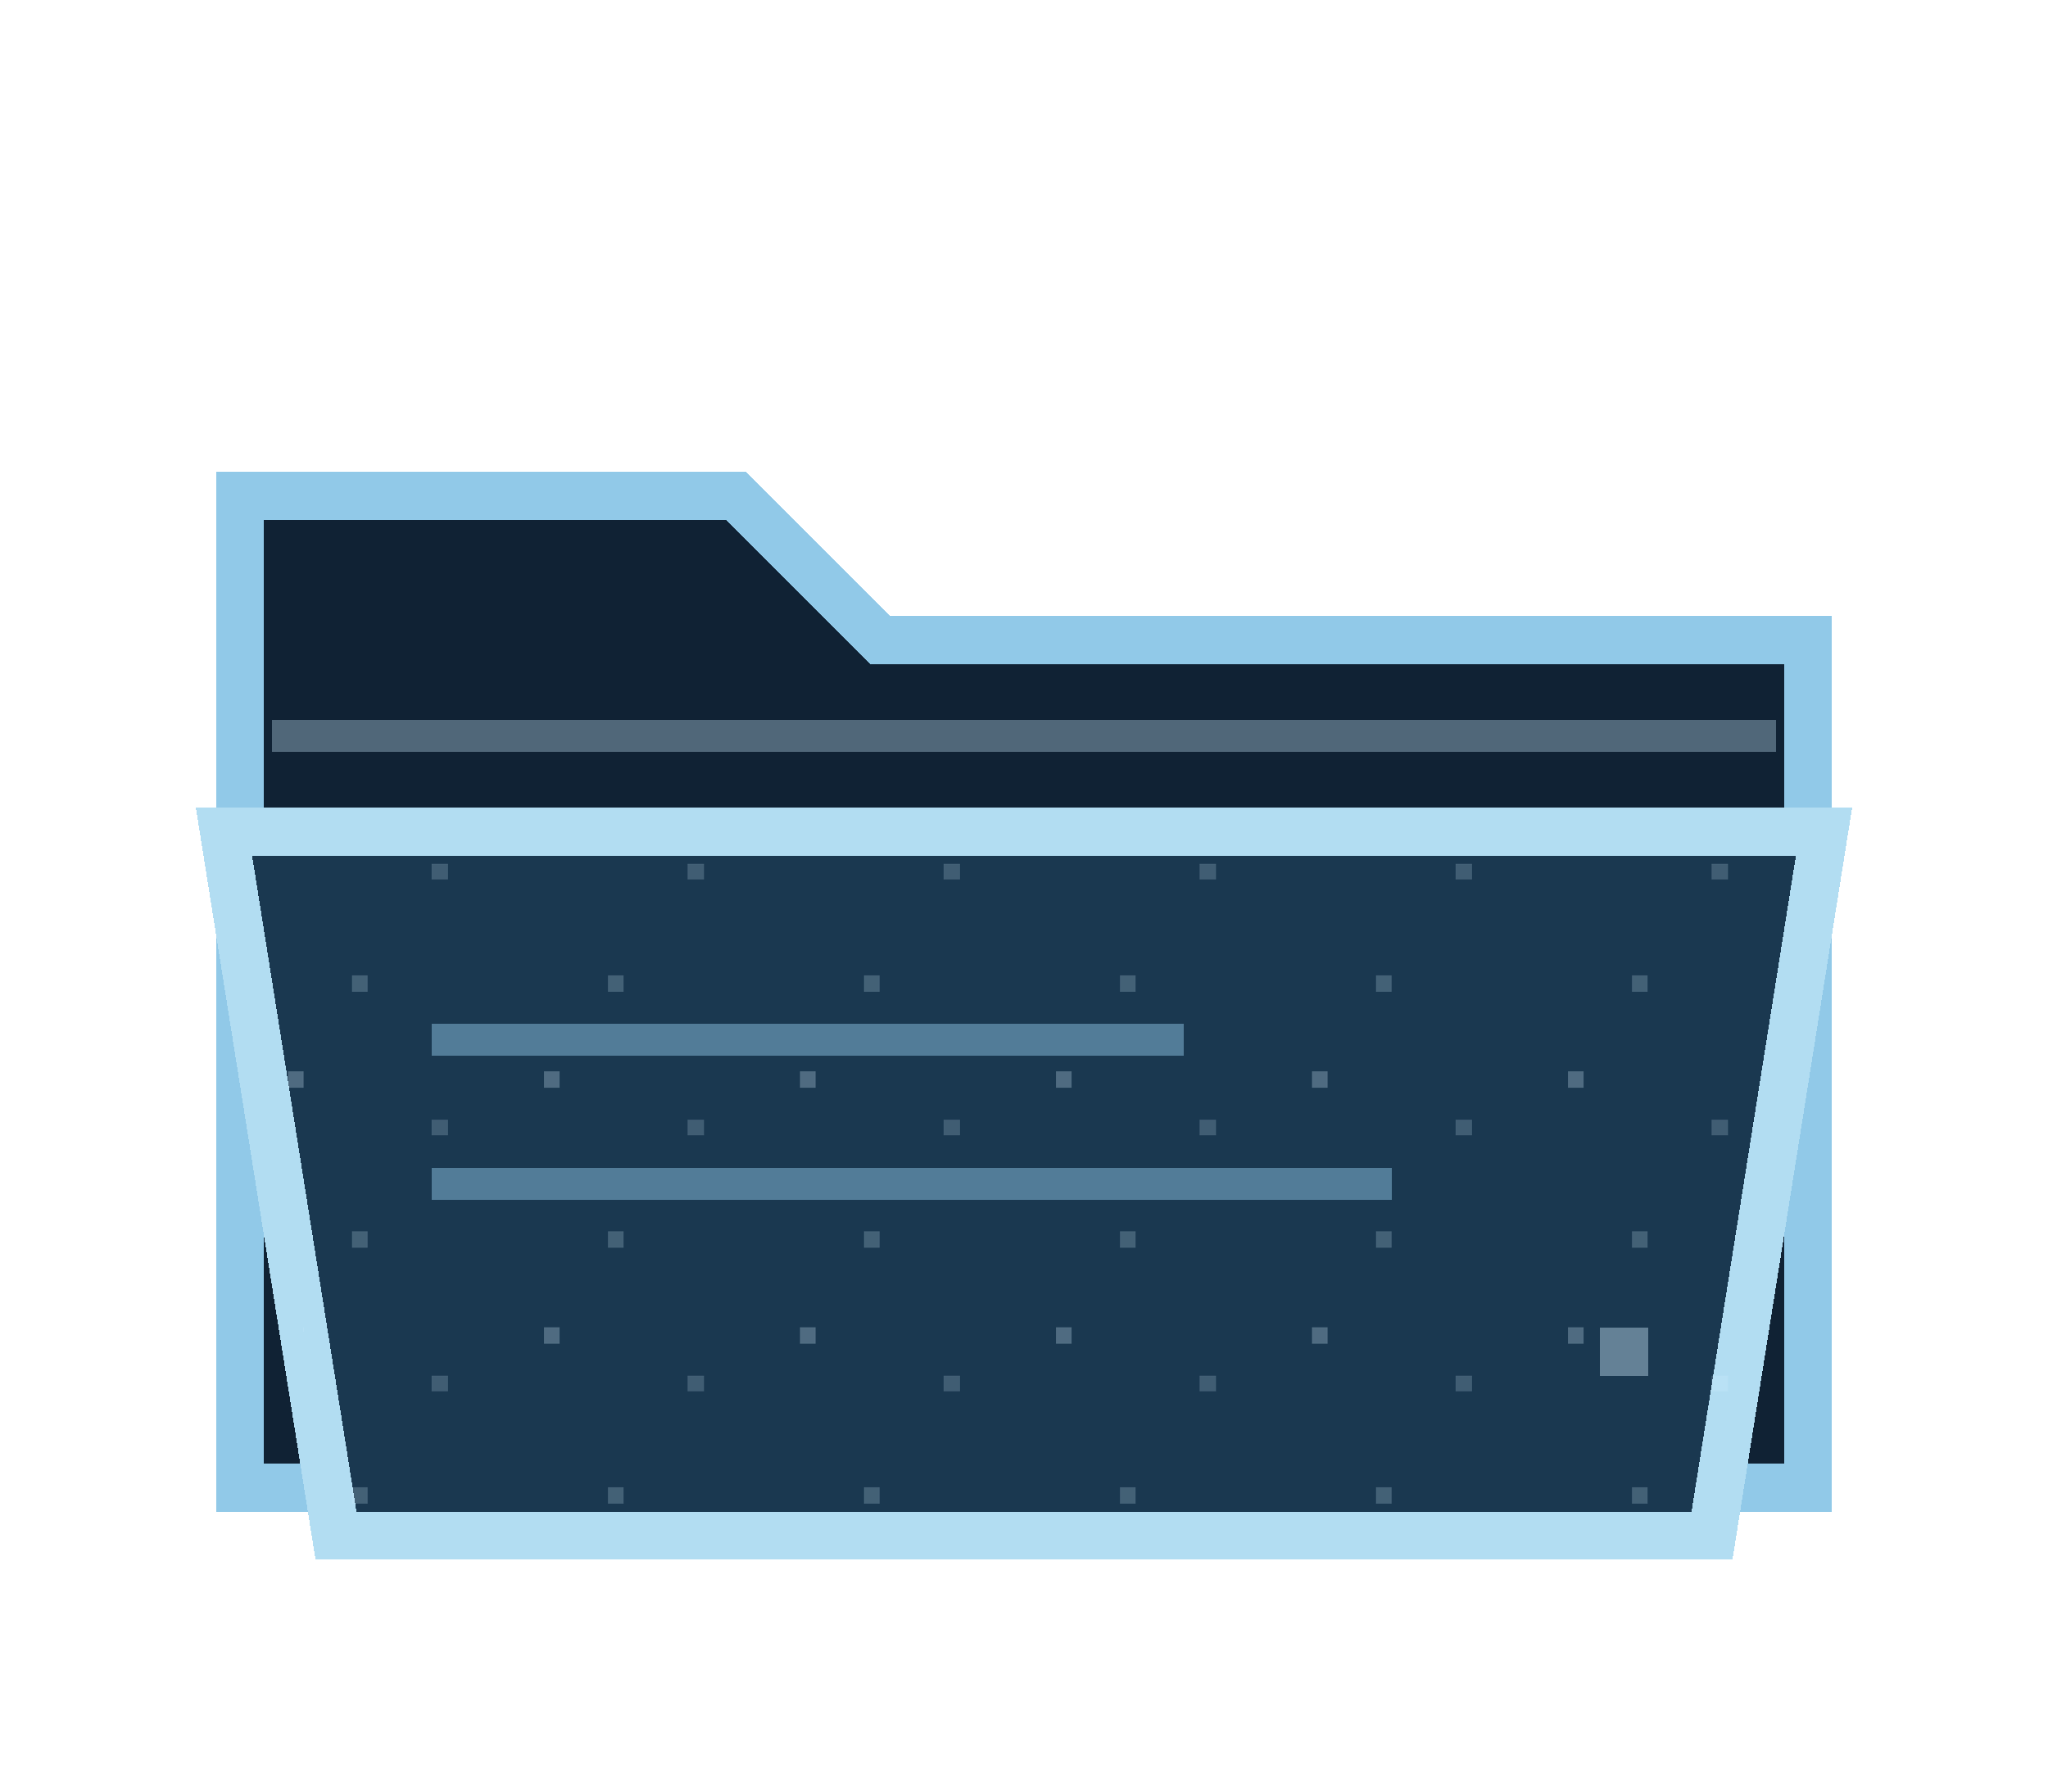
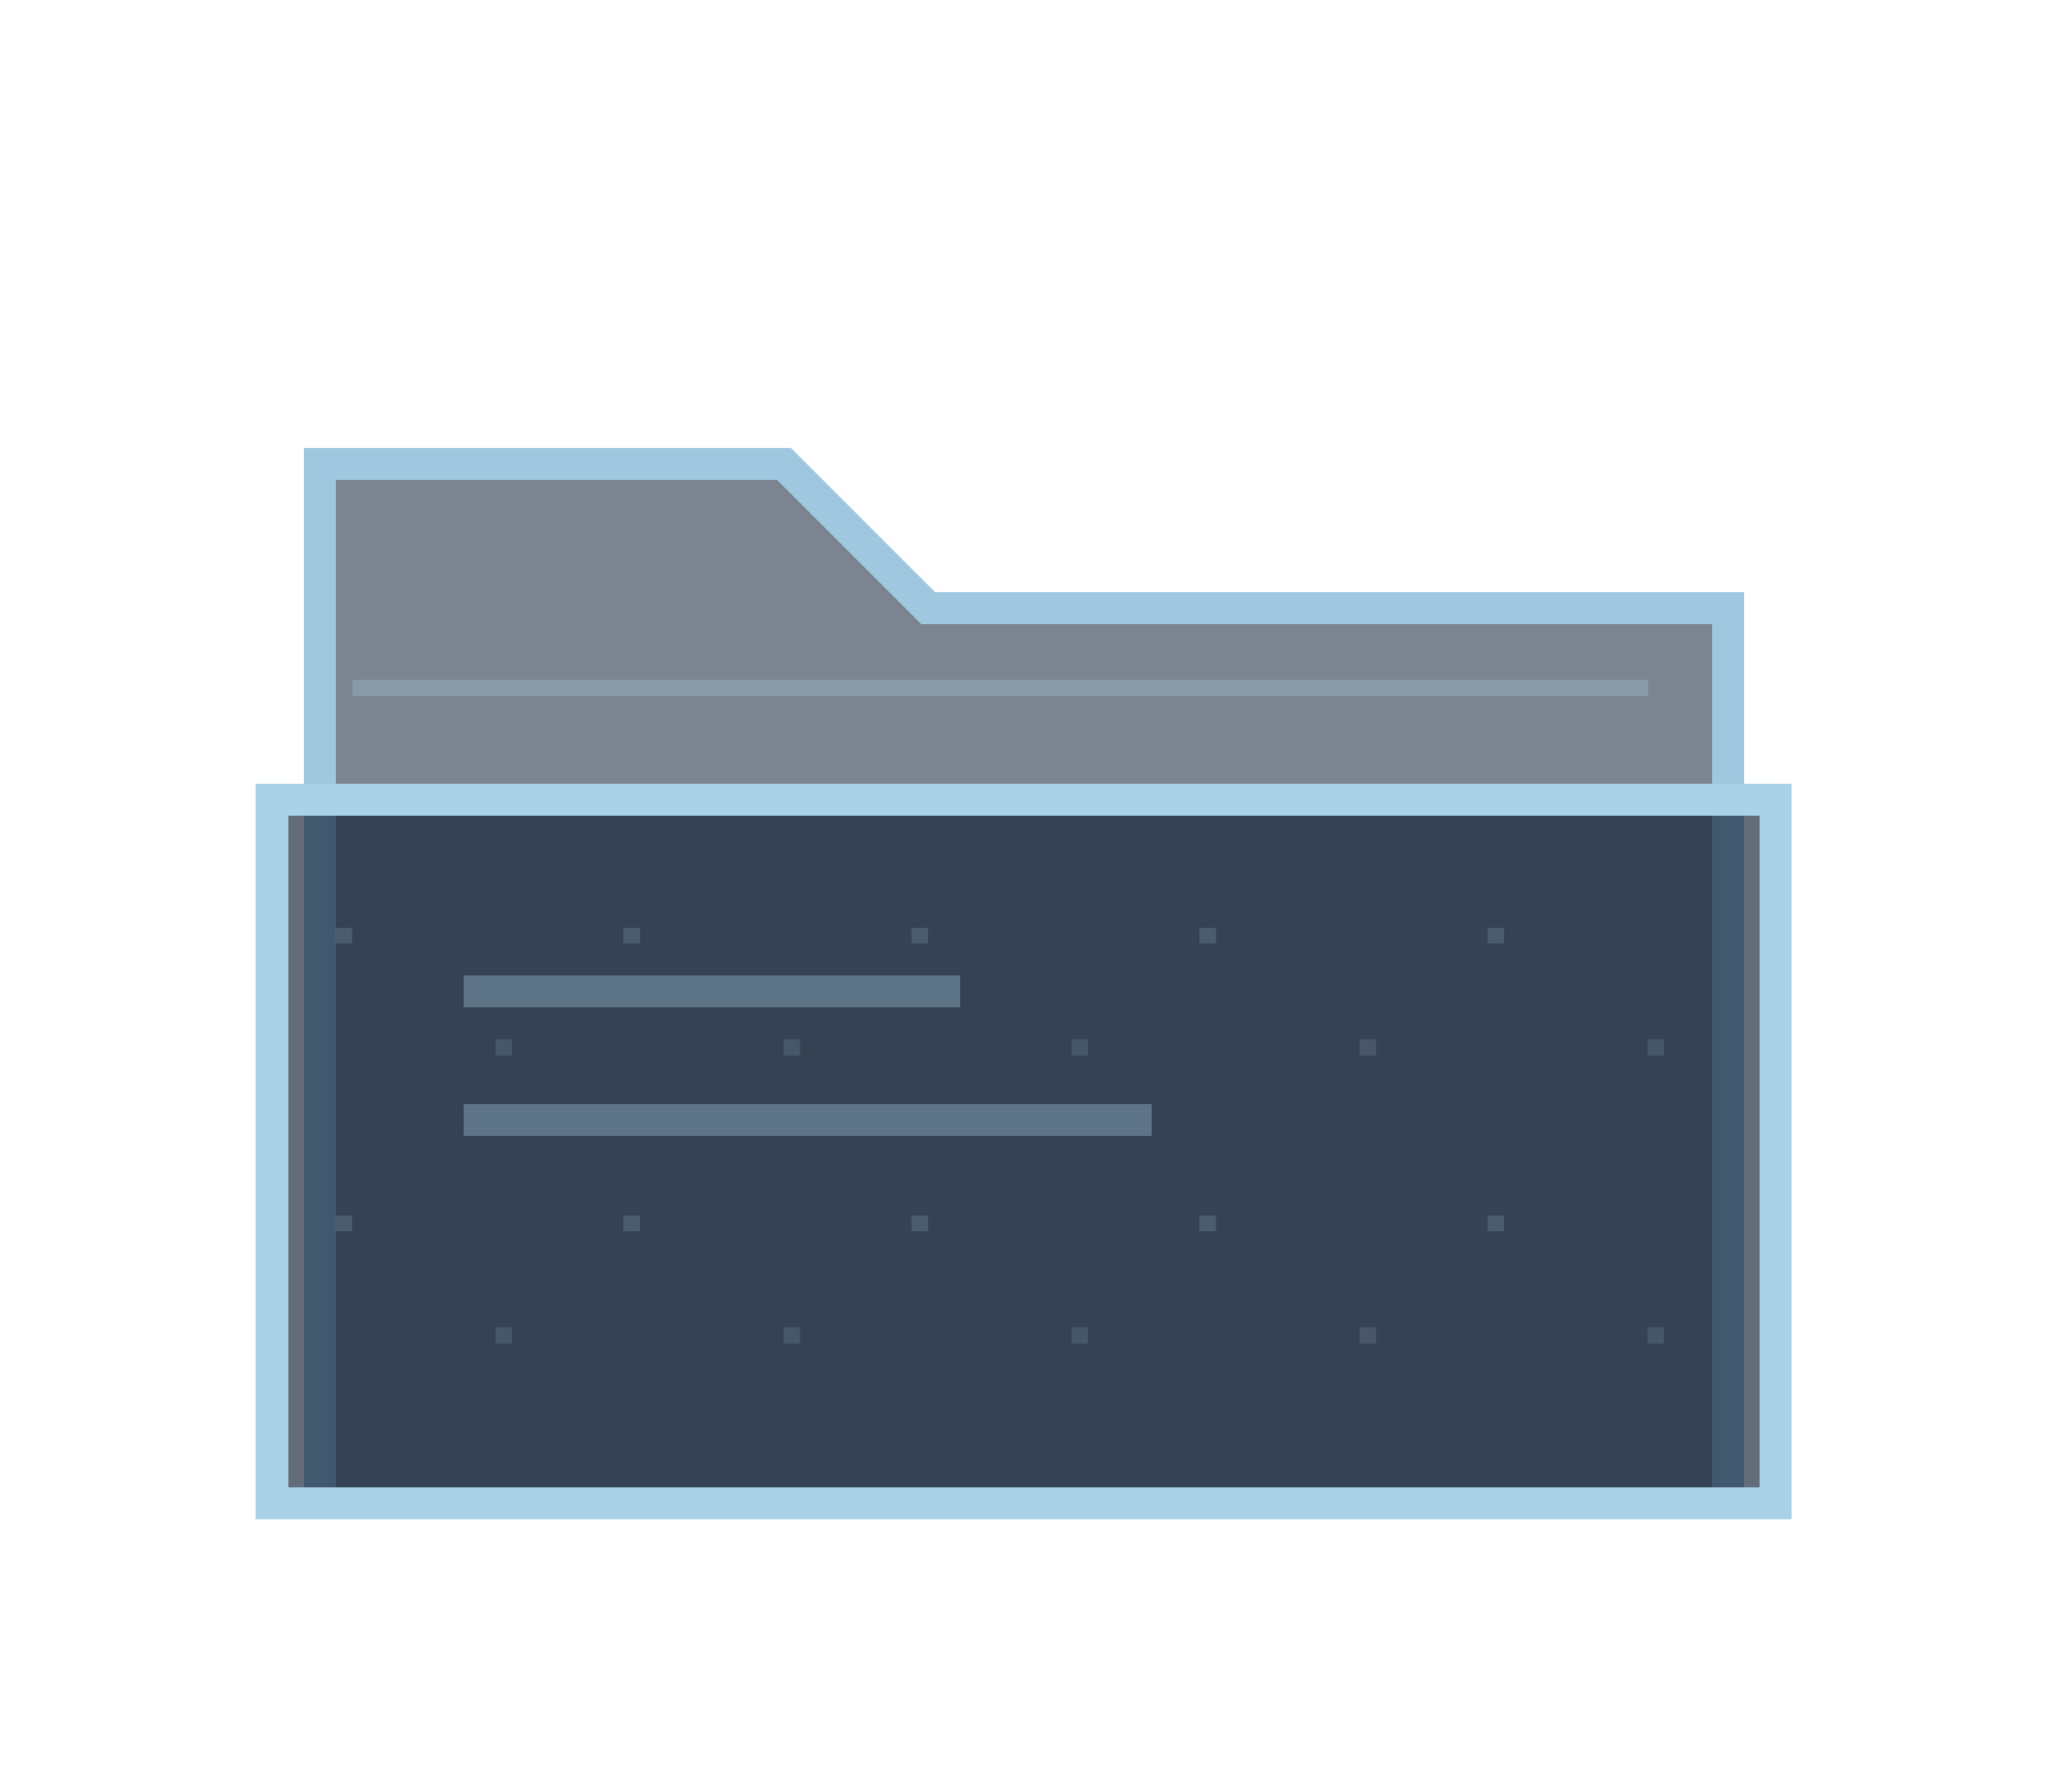
<svg xmlns="http://www.w3.org/2000/svg" viewBox="0 0 128 112" shape-rendering="crispEdges">
  <defs>
-     <pattern id="grain" width="16" height="16" patternUnits="userSpaceOnUse">
-       <rect x="2" y="3" width="1" height="1" fill="#d7f0ff" opacity=".28" />
-       <rect x="11" y="6" width="1" height="1" fill="#d7f0ff" opacity=".2" />
-       <rect x="6" y="13" width="1" height="1" fill="#d7f0ff" opacity=".22" />
+     <pattern id="grain" width="18" height="18" patternUnits="userSpaceOnUse">
+       <rect x="3" y="4" width="1" height="1" fill="#b4d5e9" opacity=".18" />
+       <rect x="13" y="11" width="1" height="1" fill="#b4d5e9" opacity=".14" />
    </pattern>
  </defs>
-   <path d="M15 31h31l9 9h58v53H15z" fill="#102234" stroke="#91c9e8" stroke-width="3" stroke-linejoin="miter" />
-   <path d="M17 46h94" fill="none" stroke="#c8e9f8" stroke-width="2" opacity=".35" />
-   <path d="M14 52h100l-7 44H21z" fill="#1a3850" stroke="#b2ddf2" stroke-width="3" stroke-linejoin="miter" />
-   <path d="M14 52h100l-7 44H21z" fill="url(#grain)" />
-   <path d="M27 65h47m-47 9h60" fill="none" stroke="#8ec7e6" stroke-width="2" opacity=".48" />
-   <rect x="100" y="83" width="3" height="3" fill="#d1eeff" opacity=".4" />
+   <path d="M20 29h29l9 9h50v56H20z" fill="#102033" fill-opacity=".55" stroke="#9fc7df" stroke-width="2" />
+   <path d="M17 50h94v44H17z" fill="#102033" fill-opacity=".65" stroke="#a9d2e9" stroke-width="2" />
+   <path d="M17 50h94v44H17z" fill="url(#grain)" />
+   <path d="M29 62h31m-31 8h43" fill="none" stroke="#a9d2e9" stroke-width="2" opacity=".34" />
+   <path d="M22 43h81" fill="none" stroke="#a9d2e9" stroke-width="1" opacity=".28" />
</svg>
